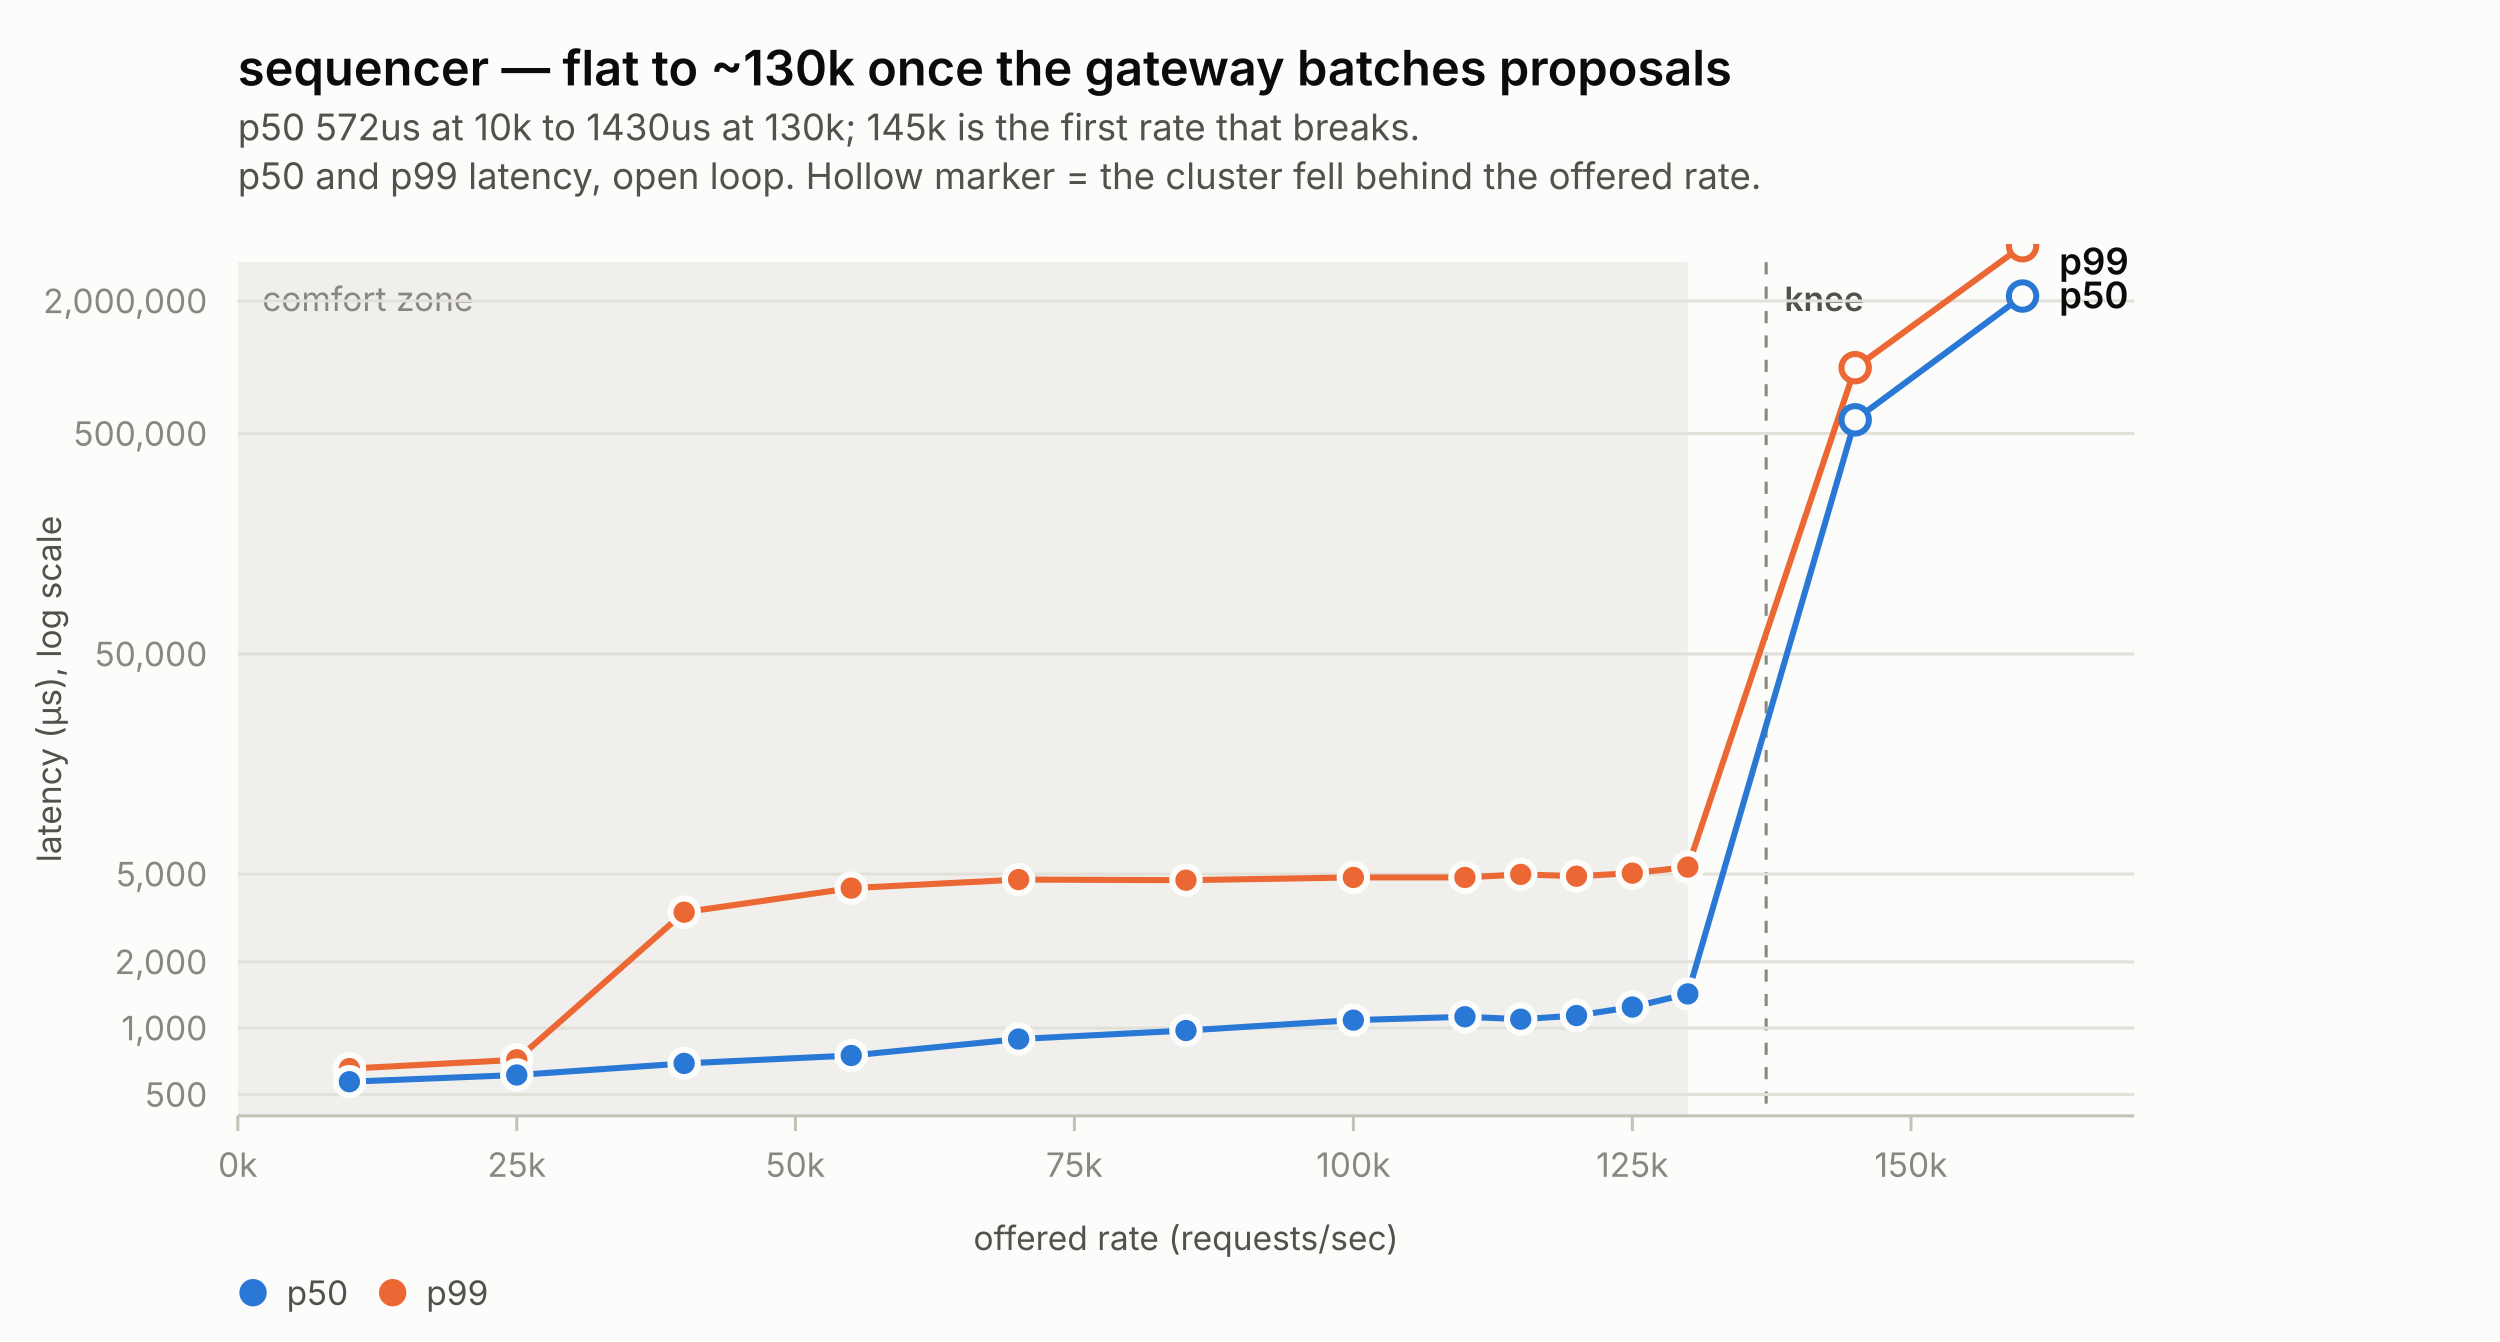
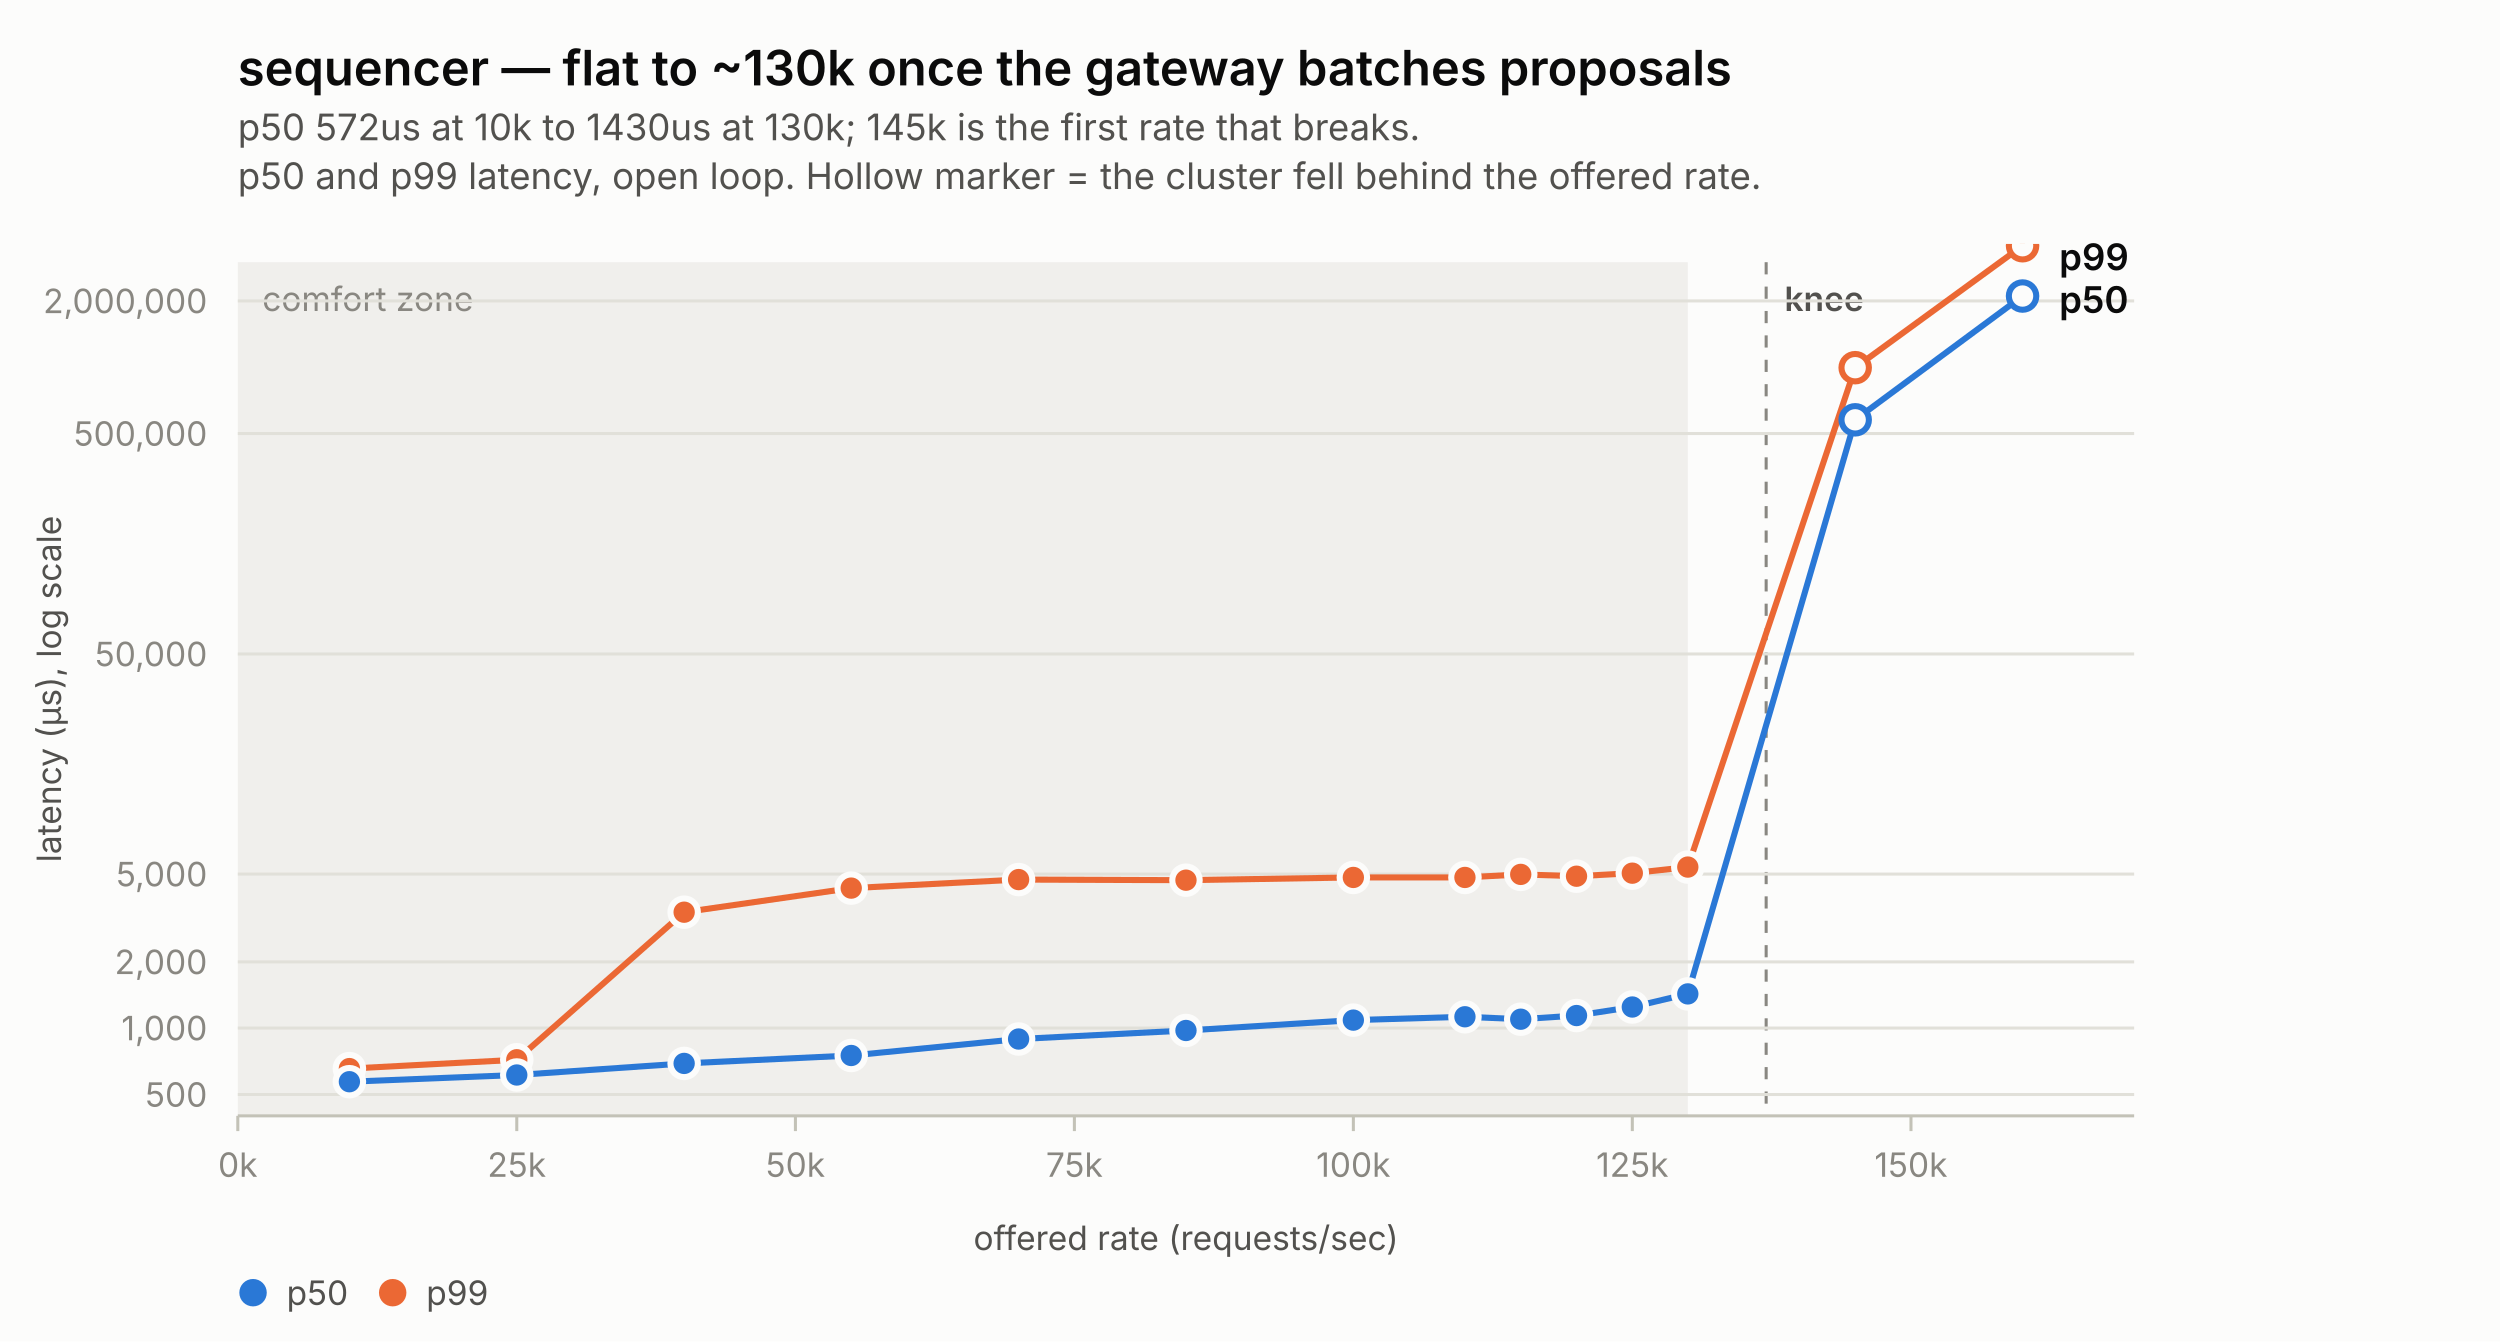
<svg xmlns="http://www.w3.org/2000/svg" width="820" height="440" viewBox="0 0 820 440" font-family="system-ui,-apple-system,&quot;Segoe UI&quot;,sans-serif" role="img" aria-label="sequencer — flat to ~130k once the gateway batches proposals">
  <rect width="820" height="440" fill="#fcfcfb" />
  <text x="78" y="28" font-size="16" font-weight="600" fill="#0b0b0b">sequencer — flat to ~130k once the gateway batches proposals</text>
  <text x="78" y="46" font-size="12" fill="#52514e">p50 572us at 10k to 1430us at 130k; 145k is the first rate that breaks.</text>
  <text x="78" y="62" font-size="12" fill="#52514e">p50 and p99 latency, open loop. Hollow marker = the cluster fell behind the offered rate.</text>
  <rect x="78" y="86" width="475.6" height="280" fill="#f0efec" />
  <text x="86" y="102" font-size="11" fill="#898781">comfort zone</text>
  <line x1="579.3" y1="86" x2="579.3" y2="366" stroke="#898781" stroke-width="1" stroke-dasharray="4 4" />
  <text x="585.3" y="102" font-size="11" font-weight="600" fill="#52514e">knee</text>
  <line x1="78" y1="359.0" x2="700" y2="359.0" stroke="#e1e0d9" stroke-width="1" />
  <text x="68" y="363.0" font-size="11" fill="#898781" text-anchor="end">500</text>
  <line x1="78" y1="337.2" x2="700" y2="337.2" stroke="#e1e0d9" stroke-width="1" />
  <text x="68" y="341.2" font-size="11" fill="#898781" text-anchor="end">1,000</text>
  <line x1="78" y1="315.5" x2="700" y2="315.5" stroke="#e1e0d9" stroke-width="1" />
  <text x="68" y="319.5" font-size="11" fill="#898781" text-anchor="end">2,000</text>
  <line x1="78" y1="286.7" x2="700" y2="286.7" stroke="#e1e0d9" stroke-width="1" />
  <text x="68" y="290.7" font-size="11" fill="#898781" text-anchor="end">5,000</text>
  <line x1="78" y1="214.5" x2="700" y2="214.5" stroke="#e1e0d9" stroke-width="1" />
  <text x="68" y="218.5" font-size="11" fill="#898781" text-anchor="end">50,000</text>
  <line x1="78" y1="142.2" x2="700" y2="142.2" stroke="#e1e0d9" stroke-width="1" />
  <text x="68" y="146.2" font-size="11" fill="#898781" text-anchor="end">500,000</text>
  <line x1="78" y1="98.7" x2="700" y2="98.7" stroke="#e1e0d9" stroke-width="1" />
  <text x="68" y="102.7" font-size="11" fill="#898781" text-anchor="end">2,000,000</text>
  <text x="20" y="226" font-size="11" fill="#52514e" text-anchor="middle" transform="rotate(-90 20 226)">latency (µs), log scale</text>
  <line x1="78" y1="366" x2="700" y2="366" stroke="#c3c2b7" stroke-width="1" />
  <line x1="78.0" y1="366" x2="78.0" y2="371" stroke="#c3c2b7" stroke-width="1" />
  <text x="78.0" y="386" font-size="11" fill="#898781" text-anchor="middle">0k</text>
  <line x1="169.5" y1="366" x2="169.5" y2="371" stroke="#c3c2b7" stroke-width="1" />
  <text x="169.5" y="386" font-size="11" fill="#898781" text-anchor="middle">25k</text>
  <line x1="260.9" y1="366" x2="260.9" y2="371" stroke="#c3c2b7" stroke-width="1" />
  <text x="260.9" y="386" font-size="11" fill="#898781" text-anchor="middle">50k</text>
  <line x1="352.4" y1="366" x2="352.4" y2="371" stroke="#c3c2b7" stroke-width="1" />
  <text x="352.4" y="386" font-size="11" fill="#898781" text-anchor="middle">75k</text>
  <line x1="443.9" y1="366" x2="443.9" y2="371" stroke="#c3c2b7" stroke-width="1" />
  <text x="443.9" y="386" font-size="11" fill="#898781" text-anchor="middle">100k</text>
  <line x1="535.4" y1="366" x2="535.4" y2="371" stroke="#c3c2b7" stroke-width="1" />
  <text x="535.4" y="386" font-size="11" fill="#898781" text-anchor="middle">125k</text>
  <line x1="626.8" y1="366" x2="626.8" y2="371" stroke="#c3c2b7" stroke-width="1" />
  <text x="626.8" y="386" font-size="11" fill="#898781" text-anchor="middle">150k</text>
  <text x="389" y="410" font-size="11" fill="#52514e" text-anchor="middle">offered rate (requests/sec)</text>
  <defs>
    <clipPath id="plot">
      <rect x="72" y="80" width="634" height="292" />
    </clipPath>
  </defs>
  <g clip-path="url(#plot)">
    <path d="M114.6,350.5 L169.5,347.6 L224.4,299.2 L279.2,291.3 L334.1,288.5 L389.0,288.7 L443.9,287.8 L480.5,287.8 L498.8,286.8 L517.1,287.4 L535.4,286.4 L553.6,284.4 L608.5,120.6 L663.4,80.6" fill="none" stroke="#eb6834" stroke-width="2" stroke-linejoin="round" stroke-linecap="round" />
    <circle cx="114.6" cy="350.5" r="4.5" fill="#eb6834" stroke="#fcfcfb" stroke-width="2" />
    <circle cx="169.5" cy="347.6" r="4.5" fill="#eb6834" stroke="#fcfcfb" stroke-width="2" />
    <circle cx="224.4" cy="299.2" r="4.5" fill="#eb6834" stroke="#fcfcfb" stroke-width="2" />
    <circle cx="279.2" cy="291.3" r="4.5" fill="#eb6834" stroke="#fcfcfb" stroke-width="2" />
    <circle cx="334.1" cy="288.5" r="4.5" fill="#eb6834" stroke="#fcfcfb" stroke-width="2" />
    <circle cx="389.0" cy="288.7" r="4.5" fill="#eb6834" stroke="#fcfcfb" stroke-width="2" />
    <circle cx="443.9" cy="287.8" r="4.5" fill="#eb6834" stroke="#fcfcfb" stroke-width="2" />
    <circle cx="480.5" cy="287.8" r="4.5" fill="#eb6834" stroke="#fcfcfb" stroke-width="2" />
    <circle cx="498.8" cy="286.8" r="4.5" fill="#eb6834" stroke="#fcfcfb" stroke-width="2" />
    <circle cx="517.1" cy="287.4" r="4.5" fill="#eb6834" stroke="#fcfcfb" stroke-width="2" />
    <circle cx="535.4" cy="286.4" r="4.5" fill="#eb6834" stroke="#fcfcfb" stroke-width="2" />
    <circle cx="553.6" cy="284.4" r="4.5" fill="#eb6834" stroke="#fcfcfb" stroke-width="2" />
    <circle cx="608.5" cy="120.6" r="4.5" fill="#fcfcfb" stroke="#eb6834" stroke-width="2" />
    <circle cx="663.4" cy="80.6" r="4.5" fill="#fcfcfb" stroke="#eb6834" stroke-width="2" />
    <path d="M114.6,354.8 L169.5,352.6 L224.4,348.8 L279.2,346.2 L334.1,340.8 L389.0,338.0 L443.9,334.6 L480.5,333.5 L498.8,334.3 L517.1,333.1 L535.4,330.3 L553.6,326.0 L608.5,137.7 L663.4,97.1" fill="none" stroke="#2a78d6" stroke-width="2" stroke-linejoin="round" stroke-linecap="round" />
    <circle cx="114.6" cy="354.8" r="4.5" fill="#2a78d6" stroke="#fcfcfb" stroke-width="2" />
    <circle cx="169.5" cy="352.6" r="4.5" fill="#2a78d6" stroke="#fcfcfb" stroke-width="2" />
    <circle cx="224.4" cy="348.8" r="4.5" fill="#2a78d6" stroke="#fcfcfb" stroke-width="2" />
    <circle cx="279.2" cy="346.2" r="4.5" fill="#2a78d6" stroke="#fcfcfb" stroke-width="2" />
    <circle cx="334.1" cy="340.8" r="4.5" fill="#2a78d6" stroke="#fcfcfb" stroke-width="2" />
    <circle cx="389.0" cy="338.0" r="4.5" fill="#2a78d6" stroke="#fcfcfb" stroke-width="2" />
    <circle cx="443.9" cy="334.6" r="4.5" fill="#2a78d6" stroke="#fcfcfb" stroke-width="2" />
    <circle cx="480.5" cy="333.5" r="4.5" fill="#2a78d6" stroke="#fcfcfb" stroke-width="2" />
    <circle cx="498.8" cy="334.3" r="4.5" fill="#2a78d6" stroke="#fcfcfb" stroke-width="2" />
    <circle cx="517.1" cy="333.1" r="4.5" fill="#2a78d6" stroke="#fcfcfb" stroke-width="2" />
    <circle cx="535.4" cy="330.3" r="4.5" fill="#2a78d6" stroke="#fcfcfb" stroke-width="2" />
    <circle cx="553.6" cy="326.0" r="4.5" fill="#2a78d6" stroke="#fcfcfb" stroke-width="2" />
    <circle cx="608.5" cy="137.7" r="4.5" fill="#fcfcfb" stroke="#2a78d6" stroke-width="2" />
    <circle cx="663.4" cy="97.1" r="4.5" fill="#fcfcfb" stroke="#2a78d6" stroke-width="2" />
  </g>
-   <text x="675.4" y="90.0" font-size="12" font-weight="600" fill="#0b0b0b">p99</text>
-   <text x="675.4" y="101.1" font-size="12" font-weight="600" fill="#0b0b0b">p50</text>
+   <text x="675.4" y="88.6" font-size="12" font-weight="600" fill="#0b0b0b">p99</text>
+   <text x="675.4" y="102.6" font-size="12" font-weight="600" fill="#0b0b0b">p50</text>
  <circle cx="83" cy="424" r="4.5" fill="#2a78d6" />
  <text x="94" y="428" font-size="11" fill="#52514e">p50</text>
  <circle cx="128.8" cy="424" r="4.5" fill="#eb6834" />
  <text x="139.8" y="428" font-size="11" fill="#52514e">p99</text>
</svg>
